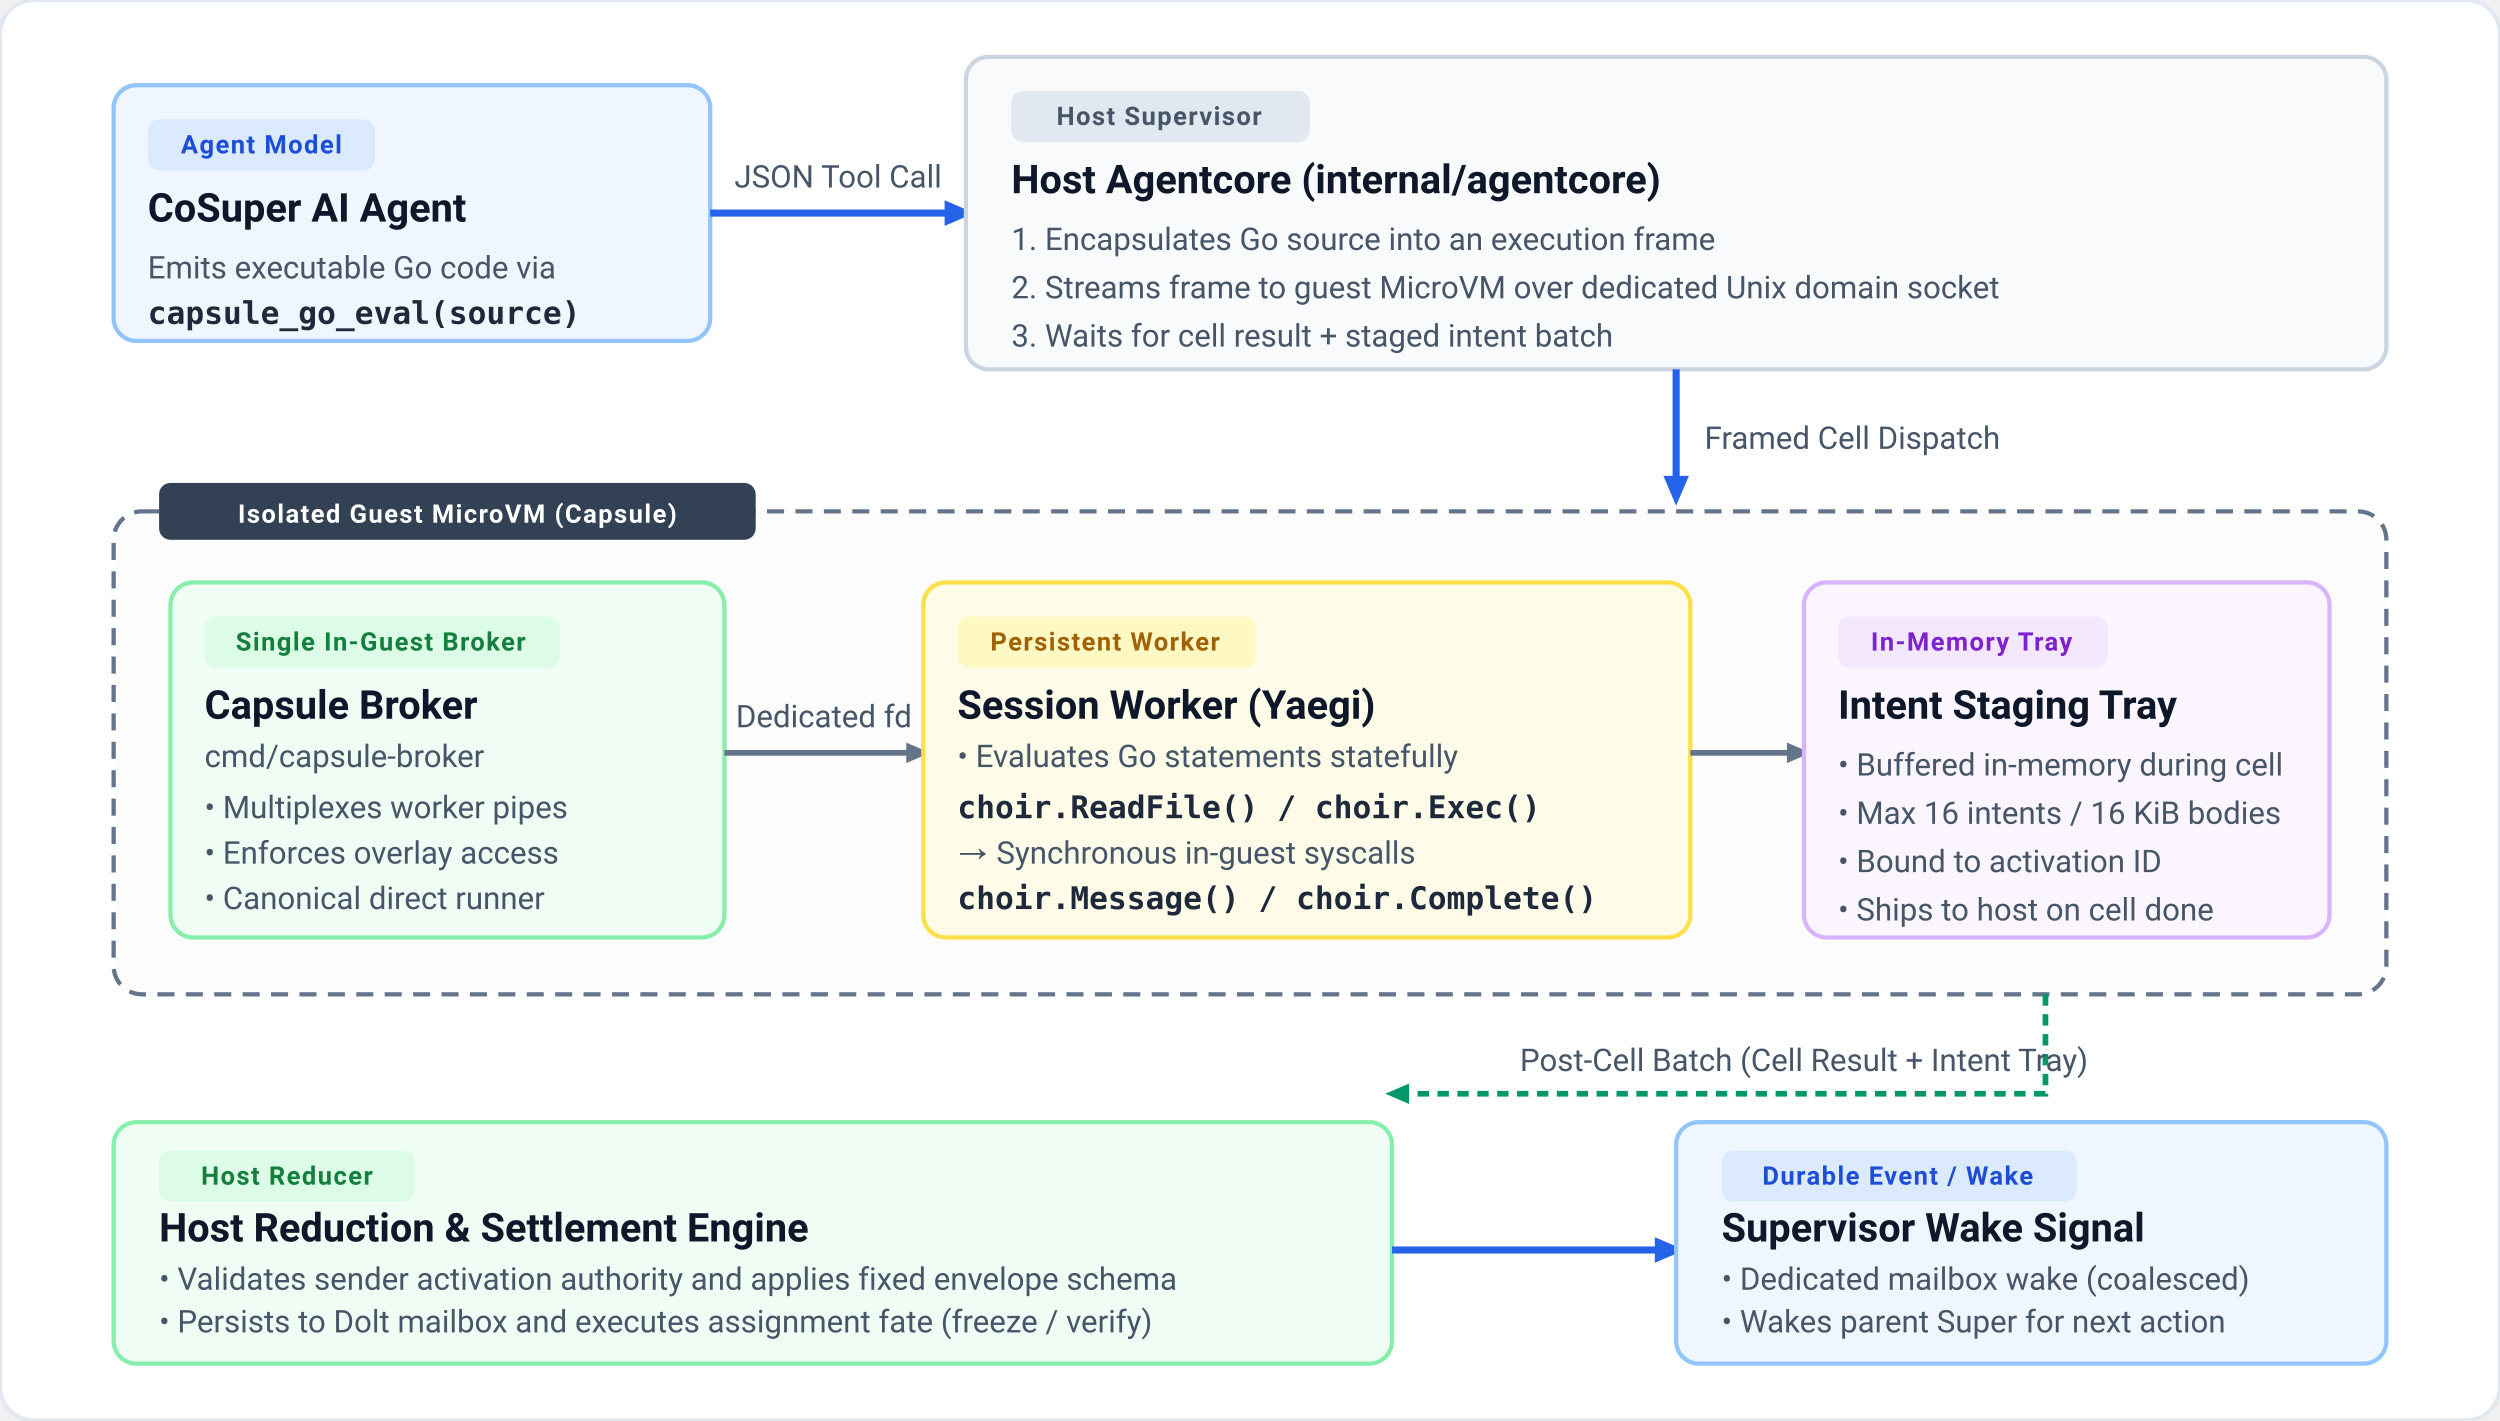
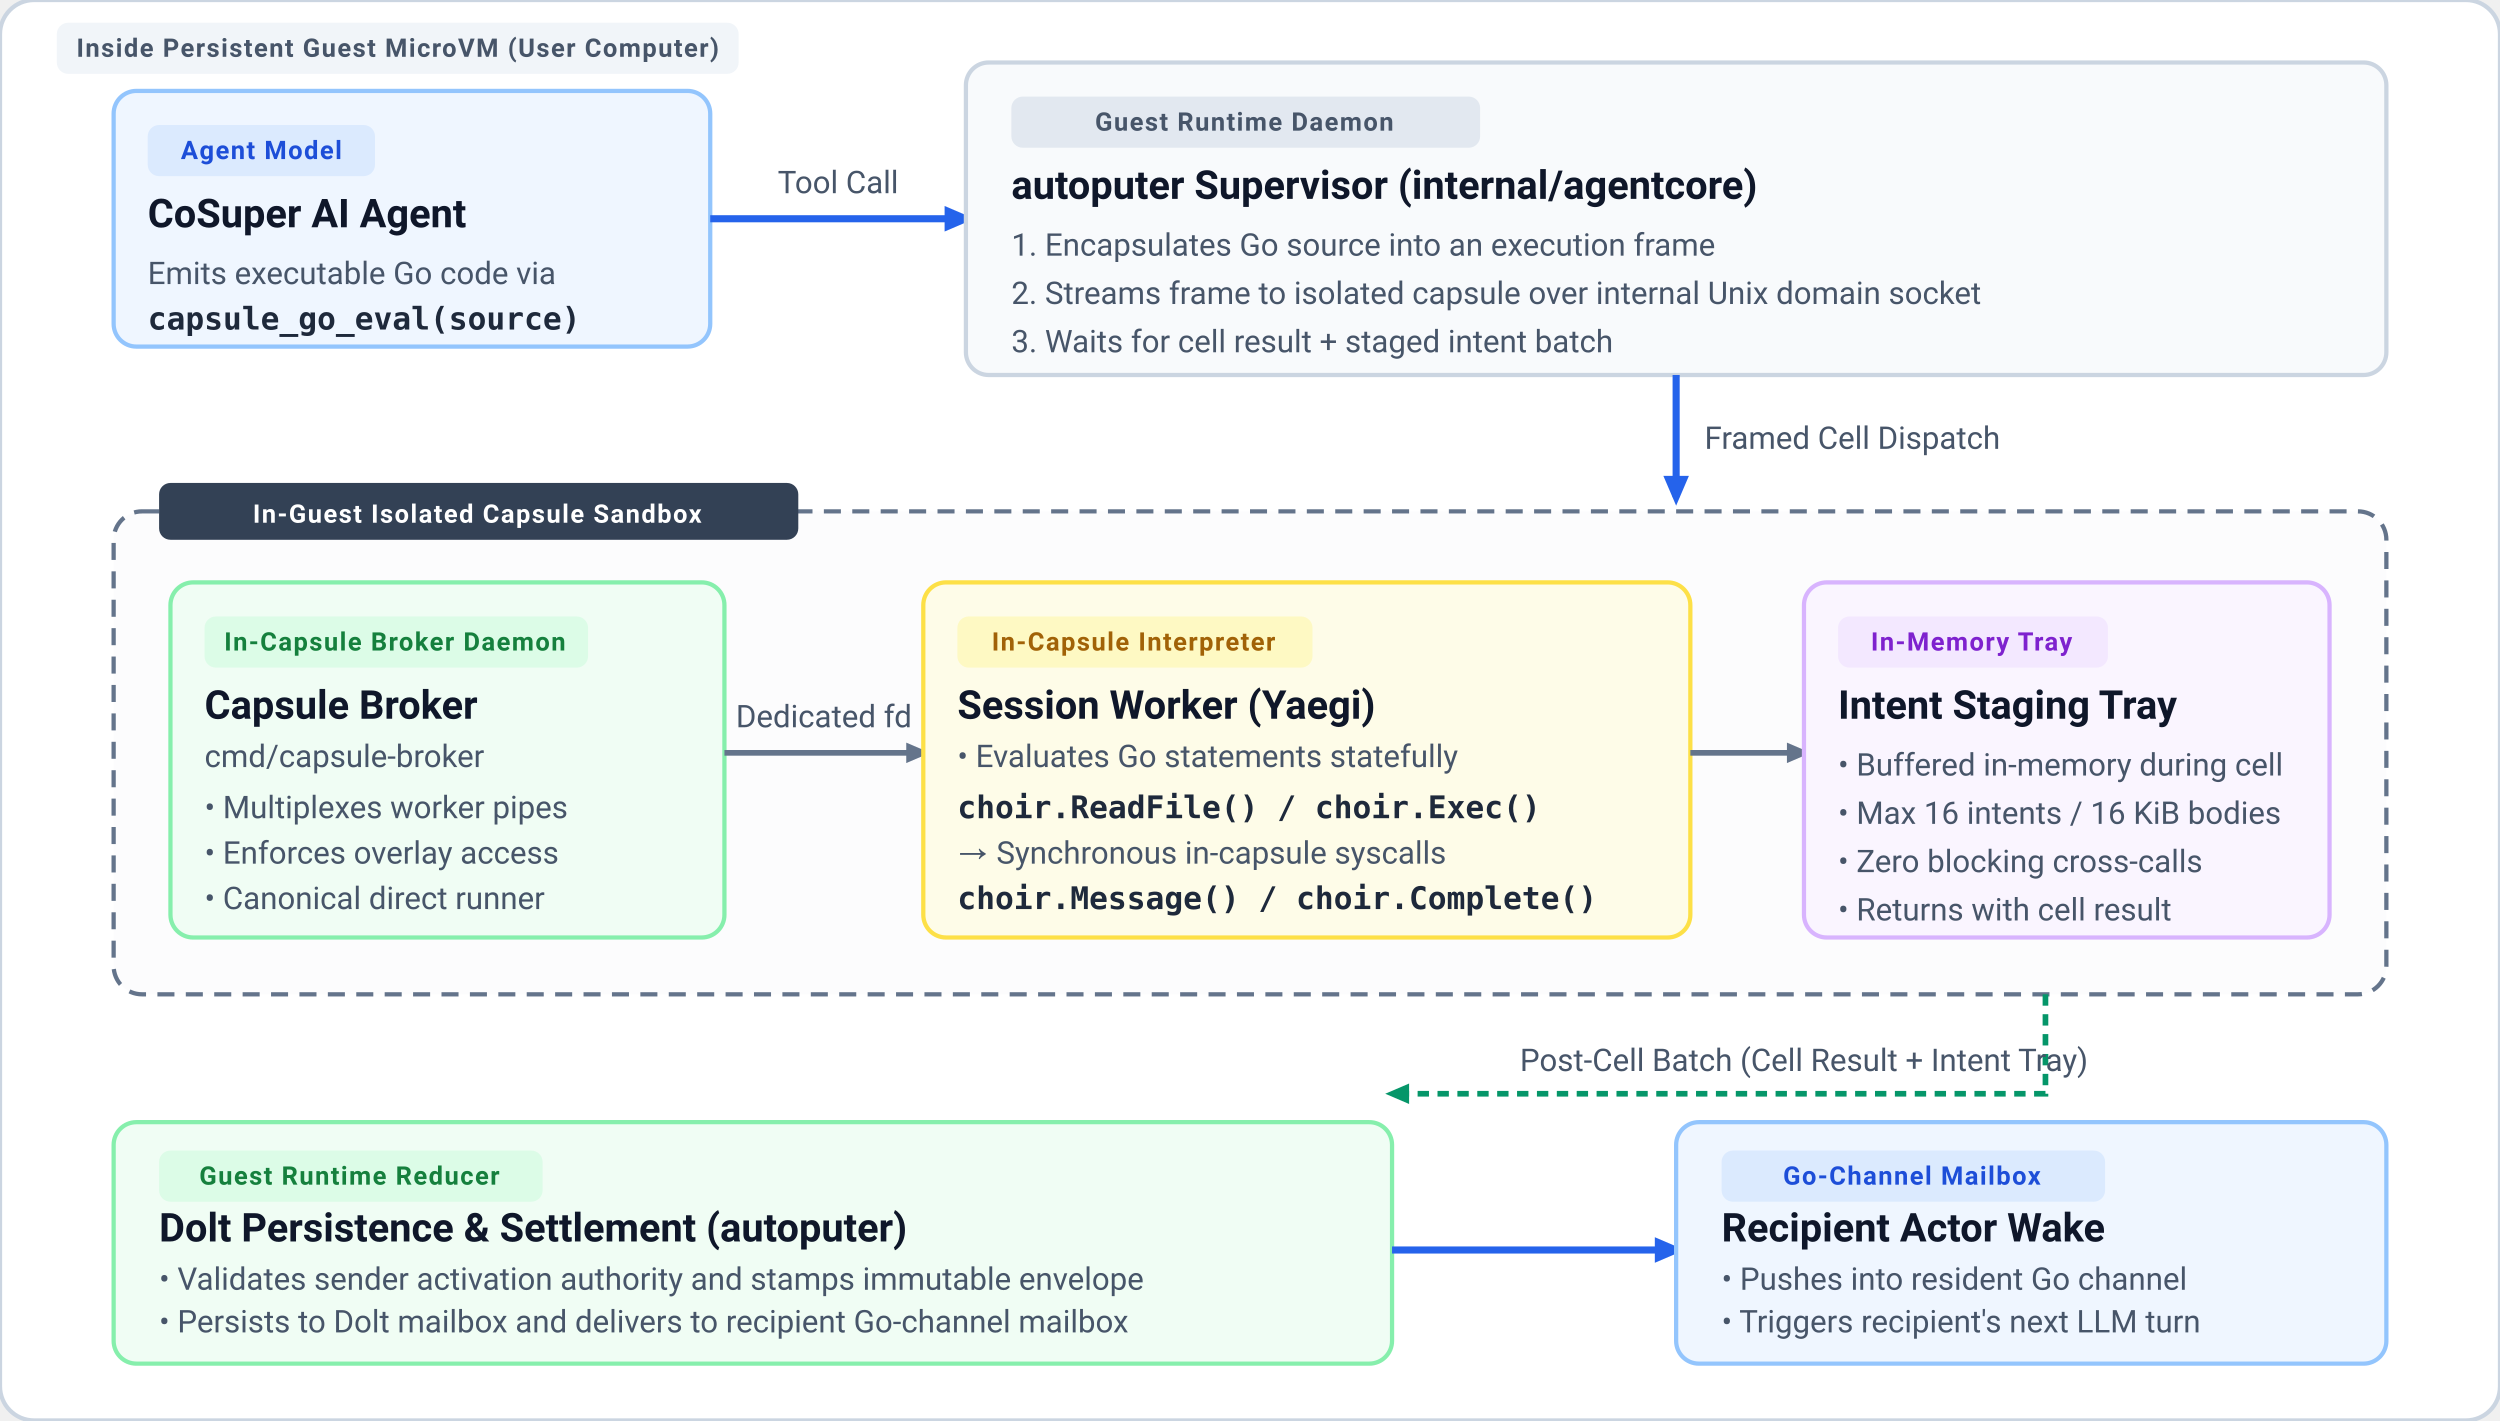
<svg xmlns="http://www.w3.org/2000/svg" viewBox="0 0 880 500" width="880" height="500">
  <defs>
    <style>
      .text-title { font-family: -apple-system, BlinkMacSystemFont, "Segoe UI", Roboto, Helvetica, Arial, sans-serif; font-weight: 700; font-size: 14px; fill: #0f172a; }
      .text-sub { font-family: -apple-system, BlinkMacSystemFont, "Segoe UI", Roboto, Helvetica, Arial, sans-serif; font-size: 11px; fill: #475569; }
      .text-code { font-family: ui-monospace, SFMono-Regular, Menlo, Monaco, Consolas, monospace; font-size: 11px; fill: #1e293b; font-weight: 600; }
      .badge { font-family: -apple-system, BlinkMacSystemFont, "Segoe UI", Roboto, sans-serif; font-size: 9px; font-weight: 700; text-transform: uppercase; letter-spacing: 0.5px; }
      .arrow { stroke: #64748b; stroke-width: 2; fill: none; marker-end: url(#arrow-head); }
      .arrow-accent { stroke: #2563eb; stroke-width: 2.5; fill: none; marker-end: url(#arrow-head-blue); }
      .arrow-dashed { stroke: #059669; stroke-width: 2; stroke-dasharray: 4,3; fill: none; marker-end: url(#arrow-head-green); }
    </style>
    <marker id="arrow-head" viewBox="0 0 10 10" refX="6" refY="5" markerWidth="6" markerHeight="6" orient="auto-start-reverse">
      <path d="M 1 2 L 8 5 L 1 8 z" fill="#64748b" />
    </marker>
    <marker id="arrow-head-blue" viewBox="0 0 10 10" refX="6" refY="5" markerWidth="6" markerHeight="6" orient="auto-start-reverse">
      <path d="M 1 2 L 8 5 L 1 8 z" fill="#2563eb" />
    </marker>
    <marker id="arrow-head-green" viewBox="0 0 10 10" refX="6" refY="5" markerWidth="6" markerHeight="6" orient="auto-start-reverse">
      <path d="M 1 2 L 8 5 L 1 8 z" fill="#059669" />
    </marker>
  </defs>
-   <rect width="880" height="500" fill="#ffffff" rx="12" stroke="#e2e8f0" stroke-width="1.5" />
-   <g transform="translate(40, 30)">
+   <rect width="880" height="500" fill="#ffffff" rx="12" stroke="#cbd5e1" stroke-width="1.5" />
+   <rect x="20" y="8" width="240" height="18" rx="4" fill="#f1f5f9" />
+   <text x="140" y="20" class="badge" fill="#475569" text-anchor="middle">Inside Persistent Guest MicroVM (User Computer)</text>
+   <g transform="translate(40, 32)">
    <rect width="210" height="90" rx="8" fill="#eff6ff" stroke="#93c5fd" stroke-width="1.5" />
    <rect x="12" y="12" width="80" height="18" rx="4" fill="#dbeafe" />
    <text x="52" y="24" class="badge" fill="#1d4ed8" text-anchor="middle">Agent Model</text>
    <text x="12" y="48" class="text-title">CoSuper AI Agent</text>
    <text x="12" y="68" class="text-sub">Emits executable Go code via</text>
    <text x="12" y="84" class="text-code" fill="#2563eb">capsule_go_eval(source)</text>
  </g>
-   <path d="M 250 75 L 340 75" class="arrow-accent" />
-   <text x="295" y="66" class="text-sub" font-size="10" text-anchor="middle">JSON Tool Call</text>
-   <g transform="translate(340, 20)">
+   <path d="M 250 77 L 340 77" class="arrow-accent" />
+   <text x="295" y="68" class="text-sub" font-size="10" text-anchor="middle">Tool Call</text>
+   <g transform="translate(340, 22)">
    <rect width="500" height="110" rx="8" fill="#f8fafc" stroke="#cbd5e1" stroke-width="1.5" />
-     <rect x="16" y="12" width="105" height="18" rx="4" fill="#e2e8f0" />
-     <text x="68" y="24" class="badge" fill="#475569" text-anchor="middle">Host Supervisor</text>
-     <text x="16" y="48" class="text-title">Host Agentcore (internal/agentcore)</text>
+     <rect x="16" y="12" width="165" height="18" rx="4" fill="#e2e8f0" />
+     <text x="98" y="24" class="badge" fill="#475569" text-anchor="middle">Guest Runtime Daemon</text>
+     <text x="16" y="48" class="text-title">autoputer Supervisor (internal/agentcore)</text>
    <text x="16" y="68" class="text-sub">1. Encapsulates Go source into an execution frame</text>
-     <text x="16" y="85" class="text-sub">2. Streams frame to guest MicroVM over dedicated Unix domain socket</text>
+     <text x="16" y="85" class="text-sub">2. Streams frame to isolated capsule over internal Unix domain socket</text>
    <text x="16" y="102" class="text-sub">3. Waits for cell result + staged intent batch</text>
  </g>
-   <path d="M 590 130 L 590 175" class="arrow-accent" />
+   <path d="M 590 132 L 590 175" class="arrow-accent" />
  <text x="600" y="158" class="text-sub" font-size="10">Framed Cell Dispatch</text>
  <g transform="translate(40, 180)">
    <rect width="800" height="170" rx="10" fill="#fcfcfd" stroke="#64748b" stroke-width="1.5" stroke-dasharray="6,4" />
-     <rect x="16" y="-10" width="210" height="20" rx="4" fill="#334155" />
-     <text x="121" y="4" class="badge" fill="#ffffff" text-anchor="middle">Isolated Guest MicroVM (Capsule)</text>
+     <rect x="16" y="-10" width="225" height="20" rx="4" fill="#334155" />
+     <text x="128" y="4" class="badge" fill="#ffffff" text-anchor="middle">In-Guest Isolated Capsule Sandbox</text>
    <g transform="translate(20, 25)">
      <rect width="195" height="125" rx="8" fill="#f0fdf4" stroke="#86efac" stroke-width="1.5" />
-       <rect x="12" y="12" width="125" height="18" rx="4" fill="#dcfce7" />
-       <text x="74" y="24" class="badge" fill="#15803d" text-anchor="middle">Single In-Guest Broker</text>
+       <rect x="12" y="12" width="135" height="18" rx="4" fill="#dcfce7" />
+       <text x="79" y="24" class="badge" fill="#15803d" text-anchor="middle">In-Capsule Broker Daemon</text>
      <text x="12" y="48" class="text-title">Capsule Broker</text>
      <text x="12" y="65" class="text-sub">cmd/capsule-broker</text>
      <text x="12" y="83" class="text-sub">• Multiplexes worker pipes</text>
      <text x="12" y="99" class="text-sub">• Enforces overlay access</text>
      <text x="12" y="115" class="text-sub">• Canonical direct runner</text>
    </g>
    <path d="M 215 85 L 285 85" class="arrow" />
    <text x="250" y="76" class="text-sub" font-size="9" text-anchor="middle">Dedicated fd</text>
    <g transform="translate(285, 25)">
      <rect width="270" height="125" rx="8" fill="#fefce8" stroke="#fde047" stroke-width="1.5" />
-       <rect x="12" y="12" width="105" height="18" rx="4" fill="#fef9c3" />
-       <text x="64" y="24" class="badge" fill="#a16207" text-anchor="middle">Persistent Worker</text>
+       <rect x="12" y="12" width="125" height="18" rx="4" fill="#fef9c3" />
+       <text x="74" y="24" class="badge" fill="#a16207" text-anchor="middle">In-Capsule Interpreter</text>
      <text x="12" y="48" class="text-title">Session Worker (Yaegi)</text>
      <text x="12" y="65" class="text-sub">• Evaluates Go statements statefully</text>
      <text x="12" y="83" class="text-code">choir.ReadFile() / choir.Exec()</text>
-       <text x="12" y="99" class="text-sub">  → Synchronous in-guest syscalls</text>
+       <text x="12" y="99" class="text-sub">  → Synchronous in-capsule syscalls</text>
      <text x="12" y="115" class="text-code">choir.Message() / choir.Complete()</text>
    </g>
    <path d="M 555 85 L 595 85" class="arrow" />
    <g transform="translate(595, 25)">
      <rect width="185" height="125" rx="8" fill="#faf5ff" stroke="#d8b4fe" stroke-width="1.5" />
      <rect x="12" y="12" width="95" height="18" rx="4" fill="#f3e8ff" />
      <text x="59" y="24" class="badge" fill="#7e22ce" text-anchor="middle">In-Memory Tray</text>
      <text x="12" y="48" class="text-title">Intent Staging Tray</text>
      <text x="12" y="68" class="text-sub">• Buffered in-memory during cell</text>
      <text x="12" y="85" class="text-sub">• Max 16 intents / 16 KiB bodies</text>
-       <text x="12" y="102" class="text-sub">• Bound to activation ID</text>
-       <text x="12" y="119" class="text-sub">• Ships to host on cell done</text>
+       <text x="12" y="102" class="text-sub">• Zero blocking cross-calls</text>
+       <text x="12" y="119" class="text-sub">• Returns with cell result</text>
    </g>
  </g>
  <path d="M 720 350 L 720 385 L 490 385" class="arrow-dashed" />
  <text x="635" y="377" class="text-sub" font-size="10" fill="#059669" text-anchor="middle">Post-Cell Batch (Cell Result + Intent Tray)</text>
  <g transform="translate(40, 395)">
    <rect width="450" height="85" rx="8" fill="#f0fdf4" stroke="#86efac" stroke-width="1.5" />
-     <rect x="16" y="10" width="90" height="18" rx="4" fill="#dcfce7" />
-     <text x="61" y="22" class="badge" fill="#15803d" text-anchor="middle">Host Reducer</text>
-     <text x="16" y="42" class="text-title">Host Reduction &amp; Settlement Engine</text>
-     <text x="16" y="59" class="text-sub">• Validates sender activation authority and applies fixed envelope schema</text>
-     <text x="16" y="74" class="text-sub">• Persists to Dolt mailbox and executes assignment fate (freeze / verify)</text>
+     <rect x="16" y="10" width="135" height="18" rx="4" fill="#dcfce7" />
+     <text x="83" y="22" class="badge" fill="#15803d" text-anchor="middle">Guest Runtime Reducer</text>
+     <text x="16" y="42" class="text-title">Dolt Persistence &amp; Settlement (autoputer)</text>
+     <text x="16" y="59" class="text-sub">• Validates sender activation authority and stamps immutable envelope</text>
+     <text x="16" y="74" class="text-sub">• Persists to Dolt mailbox and delivers to recipient Go-channel mailbox</text>
  </g>
  <path d="M 490 440 L 590 440" class="arrow-accent" />
  <g transform="translate(590, 395)">
    <rect width="250" height="85" rx="8" fill="#eff6ff" stroke="#93c5fd" stroke-width="1.5" />
-     <rect x="16" y="10" width="125" height="18" rx="4" fill="#dbeafe" />
-     <text x="78" y="22" class="badge" fill="#1d4ed8" text-anchor="middle">Durable Event / Wake</text>
-     <text x="16" y="42" class="text-title">Supervisor Wake Signal</text>
-     <text x="16" y="59" class="text-sub">• Dedicated mailbox wake (coalesced)</text>
-     <text x="16" y="74" class="text-sub">• Wakes parent Super for next action</text>
+     <rect x="16" y="10" width="135" height="18" rx="4" fill="#dbeafe" />
+     <text x="83" y="22" class="badge" fill="#1d4ed8" text-anchor="middle">Go-Channel Mailbox</text>
+     <text x="16" y="42" class="text-title">Recipient Actor Wake</text>
+     <text x="16" y="59" class="text-sub">• Pushes into resident Go channel</text>
+     <text x="16" y="74" class="text-sub">• Triggers recipient's next LLM turn</text>
  </g>
</svg>
